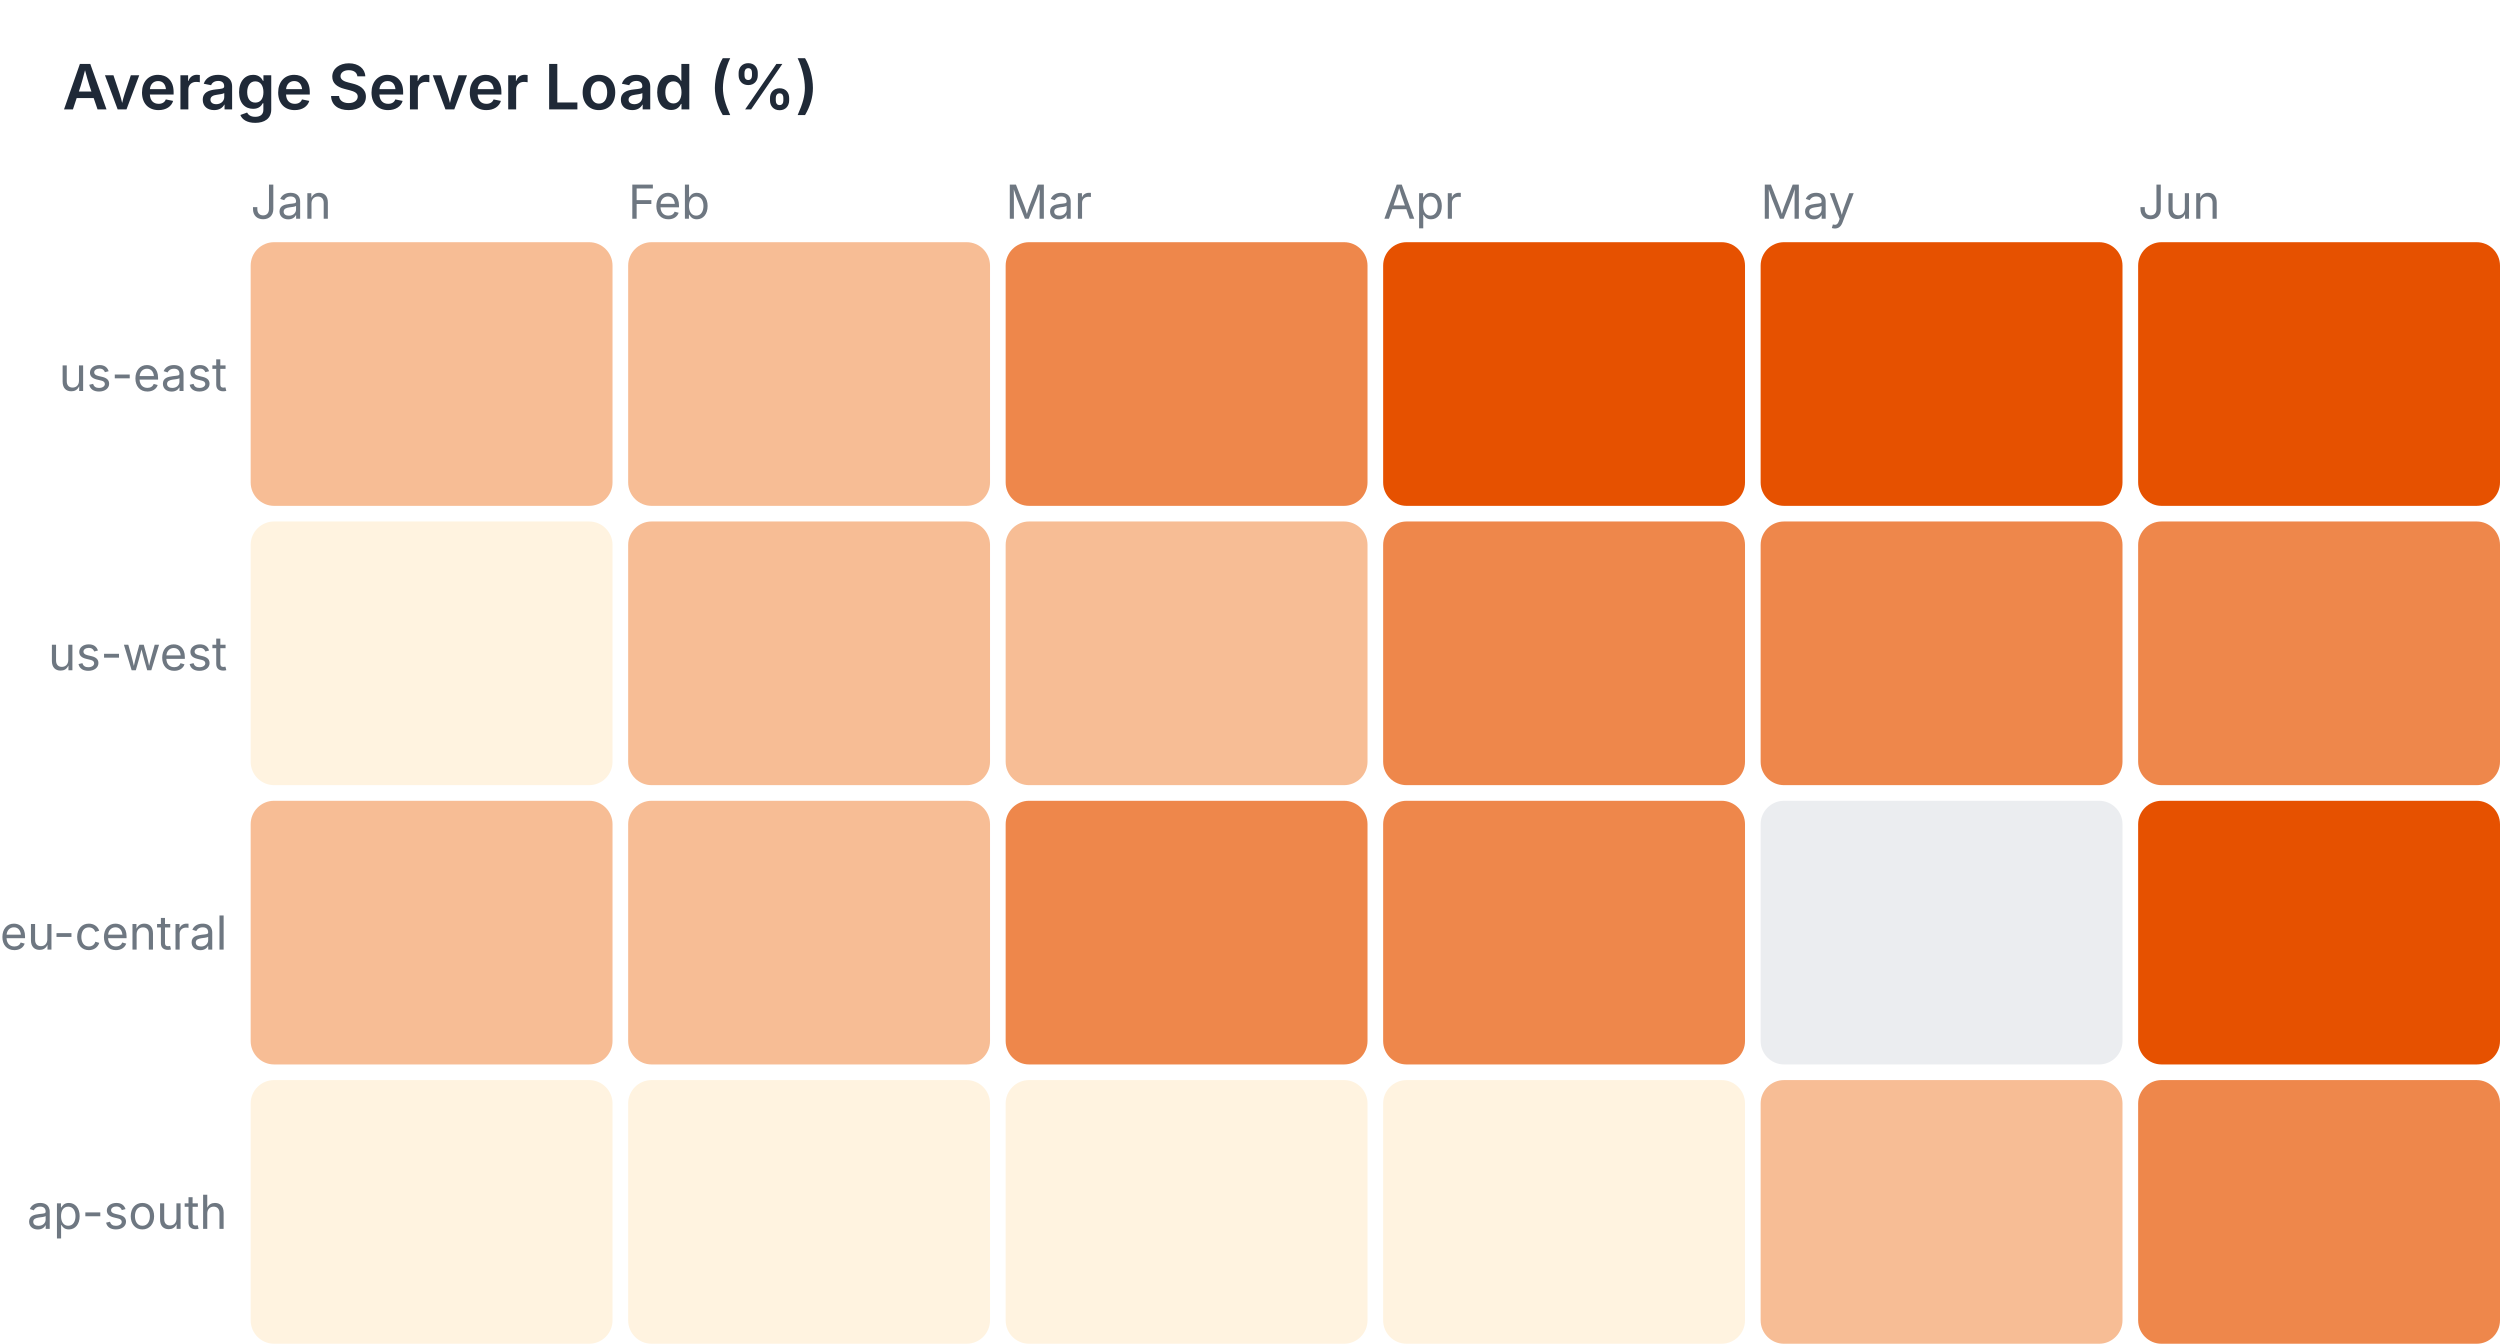
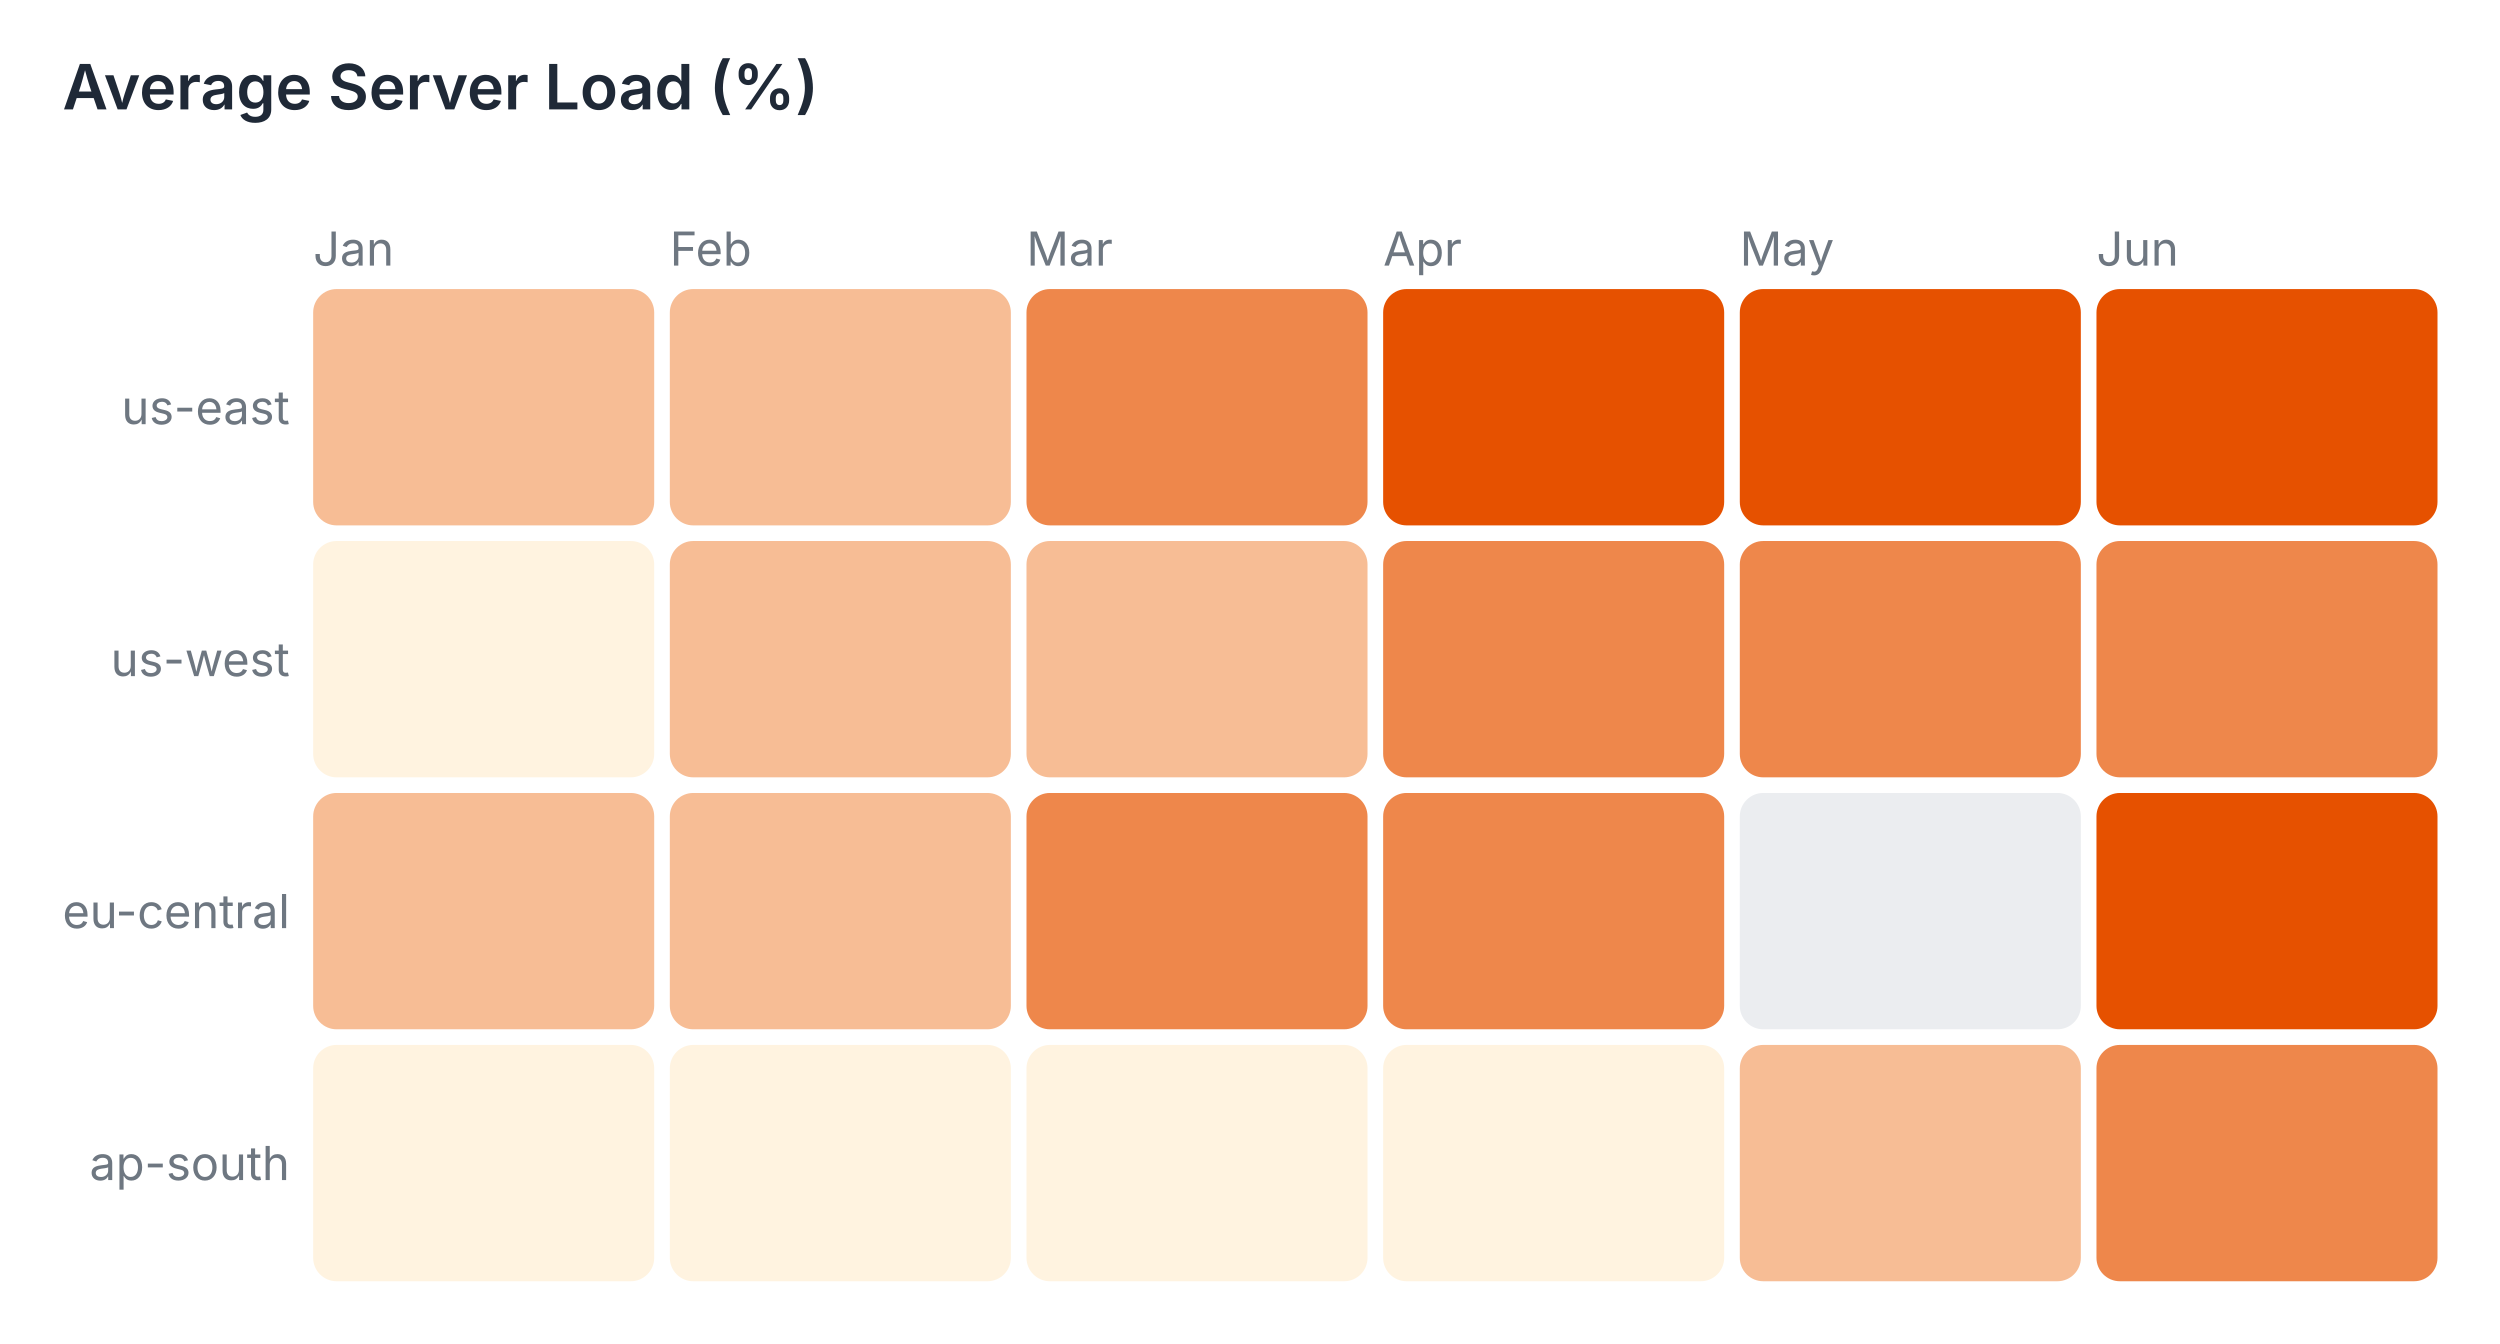
<svg xmlns="http://www.w3.org/2000/svg" style="font-family: Inter, Arial, &quot;Helvetica Neue&quot;, Helvetica, sans-serif;" height="344" width="640" viewBox="0 0 640 344" role="img">
  <g>
    <text x="16" y="28" font-size="16" font-weight="600" fill="#1f2937">Average Server Load (%)</text>
  </g>
-   <g transform="translate(0,44)">
+   <g transform="translate(16,56)">
    <g transform="translate(0,0)">
      <g>
-         <path d="M70.17,18h80.638a6,6 0 0 1 6,6h0v0v55.5a6,6 0 0 1 -6,6v0h0h-80.638a6,6 0 0 1 -6,-6h0v0v-55.5a6,6 0 0 1 6,-6v0h0z" style="fill: #f7bd95; opacity: 1; stroke: transparent; stroke-width: 0px; cursor: default;" />
-         <path d="M166.808,18h80.638a6,6 0 0 1 6,6h0v0v55.5a6,6 0 0 1 -6,6v0h0h-80.638a6,6 0 0 1 -6,-6h0v0v-55.5a6,6 0 0 1 6,-6v0h0z" style="fill: #f7bd95; opacity: 1; stroke: transparent; stroke-width: 0px; cursor: default;" />
-         <path d="M263.447,18h80.638a6,6 0 0 1 6,6h0v0v55.5a6,6 0 0 1 -6,6v0h0h-80.638a6,6 0 0 1 -6,-6h0v0v-55.5a6,6 0 0 1 6,-6v0h0z" style="fill: #ee874b; opacity: 1; stroke: transparent; stroke-width: 0px; cursor: default;" />
-         <path d="M360.085,18h80.638a6,6 0 0 1 6,6h0v0v55.5a6,6 0 0 1 -6,6v0h0h-80.638a6,6 0 0 1 -6,-6h0v0v-55.5a6,6 0 0 1 6,-6v0h0z" style="fill: #e65100; opacity: 1; stroke: transparent; stroke-width: 0px; cursor: default;" />
-         <path d="M456.723,18h80.638a6,6 0 0 1 6,6h0v0v55.5a6,6 0 0 1 -6,6v0h0h-80.638a6,6 0 0 1 -6,-6h0v0v-55.5a6,6 0 0 1 6,-6v0h0z" style="fill: #e65100; opacity: 1; stroke: transparent; stroke-width: 0px; cursor: default;" />
-         <path d="M553.362,18h80.638a6,6 0 0 1 6,6h0v0v55.5a6,6 0 0 1 -6,6v0h0h-80.638a6,6 0 0 1 -6,-6h0v0v-55.5a6,6 0 0 1 6,-6v0h0z" style="fill: #e65100; opacity: 1; stroke: transparent; stroke-width: 0px; cursor: default;" />
-         <path d="M70.17,89.5h80.638a6,6 0 0 1 6,6h0v0v55.5a6,6 0 0 1 -6,6v0h0h-80.638a6,6 0 0 1 -6,-6h0v0v-55.5a6,6 0 0 1 6,-6v0h0z" style="fill: #fff3e0; opacity: 1; stroke: transparent; stroke-width: 0px; cursor: default;" />
-         <path d="M166.808,89.5h80.638a6,6 0 0 1 6,6h0v0v55.5a6,6 0 0 1 -6,6v0h0h-80.638a6,6 0 0 1 -6,-6h0v0v-55.5a6,6 0 0 1 6,-6v0h0z" style="fill: #f7bd95; opacity: 1; stroke: transparent; stroke-width: 0px; cursor: default;" />
-         <path d="M263.447,89.5h80.638a6,6 0 0 1 6,6h0v0v55.5a6,6 0 0 1 -6,6v0h0h-80.638a6,6 0 0 1 -6,-6h0v0v-55.5a6,6 0 0 1 6,-6v0h0z" style="fill: #f7bd95; opacity: 1; stroke: transparent; stroke-width: 0px; cursor: default;" />
-         <path d="M360.085,89.5h80.638a6,6 0 0 1 6,6h0v0v55.5a6,6 0 0 1 -6,6v0h0h-80.638a6,6 0 0 1 -6,-6h0v0v-55.5a6,6 0 0 1 6,-6v0h0z" style="fill: #ee874b; opacity: 1; stroke: transparent; stroke-width: 0px; cursor: default;" />
-         <path d="M456.723,89.5h80.638a6,6 0 0 1 6,6h0v0v55.5a6,6 0 0 1 -6,6v0h0h-80.638a6,6 0 0 1 -6,-6h0v0v-55.5a6,6 0 0 1 6,-6v0h0z" style="fill: #ee874b; opacity: 1; stroke: transparent; stroke-width: 0px; cursor: default;" />
-         <path d="M553.362,89.5h80.638a6,6 0 0 1 6,6h0v0v55.5a6,6 0 0 1 -6,6v0h0h-80.638a6,6 0 0 1 -6,-6h0v0v-55.5a6,6 0 0 1 6,-6v0h0z" style="fill: #ee874b; opacity: 1; stroke: transparent; stroke-width: 0px; cursor: default;" />
-         <path d="M70.17,161h80.638a6,6 0 0 1 6,6h0v0v55.5a6,6 0 0 1 -6,6v0h0h-80.638a6,6 0 0 1 -6,-6h0v0v-55.5a6,6 0 0 1 6,-6v0h0z" style="fill: #f7bd95; opacity: 1; stroke: transparent; stroke-width: 0px; cursor: default;" />
-         <path d="M166.808,161h80.638a6,6 0 0 1 6,6h0v0v55.5a6,6 0 0 1 -6,6v0h0h-80.638a6,6 0 0 1 -6,-6h0v0v-55.5a6,6 0 0 1 6,-6v0h0z" style="fill: #f7bd95; opacity: 1; stroke: transparent; stroke-width: 0px; cursor: default;" />
-         <path d="M263.447,161h80.638a6,6 0 0 1 6,6h0v0v55.5a6,6 0 0 1 -6,6v0h0h-80.638a6,6 0 0 1 -6,-6h0v0v-55.5a6,6 0 0 1 6,-6v0h0z" style="fill: #ee874b; opacity: 1; stroke: transparent; stroke-width: 0px; cursor: default;" />
-         <path d="M360.085,161h80.638a6,6 0 0 1 6,6h0v0v55.5a6,6 0 0 1 -6,6v0h0h-80.638a6,6 0 0 1 -6,-6h0v0v-55.5a6,6 0 0 1 6,-6v0h0z" style="fill: #ee874b; opacity: 1; stroke: transparent; stroke-width: 0px; cursor: default;" />
-         <path d="M456.723,161h80.638a6,6 0 0 1 6,6h0v0v55.5a6,6 0 0 1 -6,6v0h0h-80.638a6,6 0 0 1 -6,-6h0v0v-55.5a6,6 0 0 1 6,-6v0h0z" style="fill: #ebedf0; opacity: 1; stroke: transparent; stroke-width: 0px; cursor: default;" />
-         <path d="M553.362,161h80.638a6,6 0 0 1 6,6h0v0v55.5a6,6 0 0 1 -6,6v0h0h-80.638a6,6 0 0 1 -6,-6h0v0v-55.5a6,6 0 0 1 6,-6v0h0z" style="fill: #e65100; opacity: 1; stroke: transparent; stroke-width: 0px; cursor: default;" />
-         <path d="M70.17,232.5h80.638a6,6 0 0 1 6,6h0v0v55.5a6,6 0 0 1 -6,6v0h0h-80.638a6,6 0 0 1 -6,-6h0v0v-55.5a6,6 0 0 1 6,-6v0h0z" style="fill: #fff3e0; opacity: 1; stroke: transparent; stroke-width: 0px; cursor: default;" />
-         <path d="M166.808,232.5h80.638a6,6 0 0 1 6,6h0v0v55.5a6,6 0 0 1 -6,6v0h0h-80.638a6,6 0 0 1 -6,-6h0v0v-55.5a6,6 0 0 1 6,-6v0h0z" style="fill: #fff3e0; opacity: 1; stroke: transparent; stroke-width: 0px; cursor: default;" />
-         <path d="M263.447,232.5h80.638a6,6 0 0 1 6,6h0v0v55.5a6,6 0 0 1 -6,6v0h0h-80.638a6,6 0 0 1 -6,-6h0v0v-55.5a6,6 0 0 1 6,-6v0h0z" style="fill: #fff3e0; opacity: 1; stroke: transparent; stroke-width: 0px; cursor: default;" />
-         <path d="M360.085,232.5h80.638a6,6 0 0 1 6,6h0v0v55.5a6,6 0 0 1 -6,6v0h0h-80.638a6,6 0 0 1 -6,-6h0v0v-55.5a6,6 0 0 1 6,-6v0h0z" style="fill: #fff3e0; opacity: 1; stroke: transparent; stroke-width: 0px; cursor: default;" />
-         <path d="M456.723,232.5h80.638a6,6 0 0 1 6,6h0v0v55.5a6,6 0 0 1 -6,6v0h0h-80.638a6,6 0 0 1 -6,-6h0v0v-55.5a6,6 0 0 1 6,-6v0h0z" style="fill: #f7bd95; opacity: 1; stroke: transparent; stroke-width: 0px; cursor: default;" />
-         <path d="M553.362,232.5h80.638a6,6 0 0 1 6,6h0v0v55.5a6,6 0 0 1 -6,6v0h0h-80.638a6,6 0 0 1 -6,-6h0v0v-55.5a6,6 0 0 1 6,-6v0h0z" style="fill: #ee874b; opacity: 1; stroke: transparent; stroke-width: 0px; cursor: default;" />
+         <path d="M70.17,18h75.305a6,6 0 0 1 6,6h0v0v48.5a6,6 0 0 1 -6,6v0h0h-75.305a6,6 0 0 1 -6,-6h0v0v-48.5a6,6 0 0 1 6,-6v0h0z" style="fill: #f7bd95; opacity: 1; stroke: transparent; stroke-width: 0px; cursor: default;" />
+         <path d="M161.475,18h75.305a6,6 0 0 1 6,6h0v0v48.5a6,6 0 0 1 -6,6v0h0h-75.305a6,6 0 0 1 -6,-6h0v0v-48.5a6,6 0 0 1 6,-6v0h0z" style="fill: #f7bd95; opacity: 1; stroke: transparent; stroke-width: 0px; cursor: default;" />
+         <path d="M252.78,18h75.305a6,6 0 0 1 6,6h0v0v48.5a6,6 0 0 1 -6,6v0h0h-75.305a6,6 0 0 1 -6,-6h0v0v-48.5a6,6 0 0 1 6,-6v0h0z" style="fill: #ee874b; opacity: 1; stroke: transparent; stroke-width: 0px; cursor: default;" />
+         <path d="M344.085,18h75.305a6,6 0 0 1 6,6h0v0v48.5a6,6 0 0 1 -6,6v0h0h-75.305a6,6 0 0 1 -6,-6h0v0v-48.5a6,6 0 0 1 6,-6v0h0z" style="fill: #e65100; opacity: 1; stroke: transparent; stroke-width: 0px; cursor: default;" />
+         <path d="M435.39,18h75.305a6,6 0 0 1 6,6h0v0v48.5a6,6 0 0 1 -6,6v0h0h-75.305a6,6 0 0 1 -6,-6h0v0v-48.5a6,6 0 0 1 6,-6v0h0z" style="fill: #e65100; opacity: 1; stroke: transparent; stroke-width: 0px; cursor: default;" />
+         <path d="M526.695,18h75.305a6,6 0 0 1 6,6h0v0v48.5a6,6 0 0 1 -6,6v0h0h-75.305a6,6 0 0 1 -6,-6h0v0v-48.5a6,6 0 0 1 6,-6v0h0z" style="fill: #e65100; opacity: 1; stroke: transparent; stroke-width: 0px; cursor: default;" />
+         <path d="M70.17,82.5h75.305a6,6 0 0 1 6,6h0v0v48.5a6,6 0 0 1 -6,6v0h0h-75.305a6,6 0 0 1 -6,-6h0v0v-48.5a6,6 0 0 1 6,-6v0h0z" style="fill: #fff3e0; opacity: 1; stroke: transparent; stroke-width: 0px; cursor: default;" />
+         <path d="M161.475,82.5h75.305a6,6 0 0 1 6,6h0v0v48.5a6,6 0 0 1 -6,6v0h0h-75.305a6,6 0 0 1 -6,-6h0v0v-48.5a6,6 0 0 1 6,-6v0h0z" style="fill: #f7bd95; opacity: 1; stroke: transparent; stroke-width: 0px; cursor: default;" />
+         <path d="M252.78,82.5h75.305a6,6 0 0 1 6,6h0v0v48.5a6,6 0 0 1 -6,6v0h0h-75.305a6,6 0 0 1 -6,-6h0v0v-48.5a6,6 0 0 1 6,-6v0h0z" style="fill: #f7bd95; opacity: 1; stroke: transparent; stroke-width: 0px; cursor: default;" />
+         <path d="M344.085,82.5h75.305a6,6 0 0 1 6,6h0v0v48.5a6,6 0 0 1 -6,6v0h0h-75.305a6,6 0 0 1 -6,-6h0v0v-48.5a6,6 0 0 1 6,-6v0h0z" style="fill: #ee874b; opacity: 1; stroke: transparent; stroke-width: 0px; cursor: default;" />
+         <path d="M435.39,82.5h75.305a6,6 0 0 1 6,6h0v0v48.5a6,6 0 0 1 -6,6v0h0h-75.305a6,6 0 0 1 -6,-6h0v0v-48.5a6,6 0 0 1 6,-6v0h0z" style="fill: #ee874b; opacity: 1; stroke: transparent; stroke-width: 0px; cursor: default;" />
+         <path d="M526.695,82.5h75.305a6,6 0 0 1 6,6h0v0v48.5a6,6 0 0 1 -6,6v0h0h-75.305a6,6 0 0 1 -6,-6h0v0v-48.5a6,6 0 0 1 6,-6v0h0z" style="fill: #ee874b; opacity: 1; stroke: transparent; stroke-width: 0px; cursor: default;" />
+         <path d="M70.17,147h75.305a6,6 0 0 1 6,6h0v0v48.5a6,6 0 0 1 -6,6v0h0h-75.305a6,6 0 0 1 -6,-6h0v0v-48.5a6,6 0 0 1 6,-6v0h0z" style="fill: #f7bd95; opacity: 1; stroke: transparent; stroke-width: 0px; cursor: default;" />
+         <path d="M161.475,147h75.305a6,6 0 0 1 6,6h0v0v48.5a6,6 0 0 1 -6,6v0h0h-75.305a6,6 0 0 1 -6,-6h0v0v-48.5a6,6 0 0 1 6,-6v0h0z" style="fill: #f7bd95; opacity: 1; stroke: transparent; stroke-width: 0px; cursor: default;" />
+         <path d="M252.78,147h75.305a6,6 0 0 1 6,6h0v0v48.5a6,6 0 0 1 -6,6v0h0h-75.305a6,6 0 0 1 -6,-6h0v0v-48.5a6,6 0 0 1 6,-6v0h0z" style="fill: #ee874b; opacity: 1; stroke: transparent; stroke-width: 0px; cursor: default;" />
+         <path d="M344.085,147h75.305a6,6 0 0 1 6,6h0v0v48.5a6,6 0 0 1 -6,6v0h0h-75.305a6,6 0 0 1 -6,-6h0v0v-48.5a6,6 0 0 1 6,-6v0h0z" style="fill: #ee874b; opacity: 1; stroke: transparent; stroke-width: 0px; cursor: default;" />
+         <path d="M435.39,147h75.305a6,6 0 0 1 6,6h0v0v48.5a6,6 0 0 1 -6,6v0h0h-75.305a6,6 0 0 1 -6,-6h0v0v-48.5a6,6 0 0 1 6,-6v0h0z" style="fill: #ebedf0; opacity: 1; stroke: transparent; stroke-width: 0px; cursor: default;" />
+         <path d="M526.695,147h75.305a6,6 0 0 1 6,6h0v0v48.5a6,6 0 0 1 -6,6v0h0h-75.305a6,6 0 0 1 -6,-6h0v0v-48.5a6,6 0 0 1 6,-6v0h0z" style="fill: #e65100; opacity: 1; stroke: transparent; stroke-width: 0px; cursor: default;" />
+         <path d="M70.17,211.5h75.305a6,6 0 0 1 6,6h0v0v48.5a6,6 0 0 1 -6,6v0h0h-75.305a6,6 0 0 1 -6,-6h0v0v-48.5a6,6 0 0 1 6,-6v0h0z" style="fill: #fff3e0; opacity: 1; stroke: transparent; stroke-width: 0px; cursor: default;" />
+         <path d="M161.475,211.5h75.305a6,6 0 0 1 6,6h0v0v48.5a6,6 0 0 1 -6,6v0h0h-75.305a6,6 0 0 1 -6,-6h0v0v-48.5a6,6 0 0 1 6,-6v0h0z" style="fill: #fff3e0; opacity: 1; stroke: transparent; stroke-width: 0px; cursor: default;" />
+         <path d="M252.78,211.5h75.305a6,6 0 0 1 6,6h0v0v48.5a6,6 0 0 1 -6,6v0h0h-75.305a6,6 0 0 1 -6,-6h0v0v-48.5a6,6 0 0 1 6,-6v0h0z" style="fill: #fff3e0; opacity: 1; stroke: transparent; stroke-width: 0px; cursor: default;" />
+         <path d="M344.085,211.5h75.305a6,6 0 0 1 6,6h0v0v48.5a6,6 0 0 1 -6,6v0h0h-75.305a6,6 0 0 1 -6,-6h0v0v-48.5a6,6 0 0 1 6,-6v0h0z" style="fill: #fff3e0; opacity: 1; stroke: transparent; stroke-width: 0px; cursor: default;" />
+         <path d="M435.39,211.5h75.305a6,6 0 0 1 6,6h0v0v48.5a6,6 0 0 1 -6,6v0h0h-75.305a6,6 0 0 1 -6,-6h0v0v-48.5a6,6 0 0 1 6,-6v0h0z" style="fill: #f7bd95; opacity: 1; stroke: transparent; stroke-width: 0px; cursor: default;" />
+         <path d="M526.695,211.5h75.305a6,6 0 0 1 6,6h0v0v48.5a6,6 0 0 1 -6,6v0h0h-75.305a6,6 0 0 1 -6,-6h0v0v-48.5a6,6 0 0 1 6,-6v0h0z" style="fill: #ee874b; opacity: 1; stroke: transparent; stroke-width: 0px; cursor: default;" />
      </g>
      <g>
        <g style="opacity: 1;">
          <text x="64.17" y="12" style="opacity: 1; fill: #6e7781; font-size: 12px; font-family: Inter, Arial, &quot;Helvetica Neue&quot;, Helvetica, sans-serif; font-weight: 400; text-anchor: start; dominant-baseline: alphabetic;">Jan</text>
        </g>
        <g style="opacity: 1;">
-           <text x="160.808" y="12" style="opacity: 1; fill: #6e7781; font-size: 12px; font-family: Inter, Arial, &quot;Helvetica Neue&quot;, Helvetica, sans-serif; font-weight: 400; text-anchor: start; dominant-baseline: alphabetic;">Feb</text>
+           <text x="155.475" y="12" style="opacity: 1; fill: #6e7781; font-size: 12px; font-family: Inter, Arial, &quot;Helvetica Neue&quot;, Helvetica, sans-serif; font-weight: 400; text-anchor: start; dominant-baseline: alphabetic;">Feb</text>
        </g>
        <g style="opacity: 1;">
-           <text x="257.447" y="12" style="opacity: 1; fill: #6e7781; font-size: 12px; font-family: Inter, Arial, &quot;Helvetica Neue&quot;, Helvetica, sans-serif; font-weight: 400; text-anchor: start; dominant-baseline: alphabetic;">Mar</text>
+           <text x="246.78" y="12" style="opacity: 1; fill: #6e7781; font-size: 12px; font-family: Inter, Arial, &quot;Helvetica Neue&quot;, Helvetica, sans-serif; font-weight: 400; text-anchor: start; dominant-baseline: alphabetic;">Mar</text>
        </g>
        <g style="opacity: 1;">
-           <text x="354.085" y="12" style="opacity: 1; fill: #6e7781; font-size: 12px; font-family: Inter, Arial, &quot;Helvetica Neue&quot;, Helvetica, sans-serif; font-weight: 400; text-anchor: start; dominant-baseline: alphabetic;">Apr</text>
+           <text x="338.085" y="12" style="opacity: 1; fill: #6e7781; font-size: 12px; font-family: Inter, Arial, &quot;Helvetica Neue&quot;, Helvetica, sans-serif; font-weight: 400; text-anchor: start; dominant-baseline: alphabetic;">Apr</text>
        </g>
        <g style="opacity: 1;">
-           <text x="450.723" y="12" style="opacity: 1; fill: #6e7781; font-size: 12px; font-family: Inter, Arial, &quot;Helvetica Neue&quot;, Helvetica, sans-serif; font-weight: 400; text-anchor: start; dominant-baseline: alphabetic;">May</text>
+           <text x="429.39" y="12" style="opacity: 1; fill: #6e7781; font-size: 12px; font-family: Inter, Arial, &quot;Helvetica Neue&quot;, Helvetica, sans-serif; font-weight: 400; text-anchor: start; dominant-baseline: alphabetic;">May</text>
        </g>
        <g style="opacity: 1;">
-           <text x="547.362" y="12" style="opacity: 1; fill: #6e7781; font-size: 12px; font-family: Inter, Arial, &quot;Helvetica Neue&quot;, Helvetica, sans-serif; font-weight: 400; text-anchor: start; dominant-baseline: alphabetic;">Jun</text>
+           <text x="520.695" y="12" style="opacity: 1; fill: #6e7781; font-size: 12px; font-family: Inter, Arial, &quot;Helvetica Neue&quot;, Helvetica, sans-serif; font-weight: 400; text-anchor: start; dominant-baseline: alphabetic;">Jun</text>
        </g>
      </g>
      <g>
        <g style="opacity: 1;">
-           <text x="58.17" y="51.75" style="opacity: 1; fill: #6e7781; font-size: 12px; font-family: Inter, Arial, &quot;Helvetica Neue&quot;, Helvetica, sans-serif; font-weight: 400; text-anchor: end; dominant-baseline: middle;">us-east</text>
+           <text x="58.17" y="48.25" style="opacity: 1; fill: #6e7781; font-size: 12px; font-family: Inter, Arial, &quot;Helvetica Neue&quot;, Helvetica, sans-serif; font-weight: 400; text-anchor: end; dominant-baseline: middle;">us-east</text>
        </g>
        <g style="opacity: 1;">
-           <text x="58.17" y="123.25" style="opacity: 1; fill: #6e7781; font-size: 12px; font-family: Inter, Arial, &quot;Helvetica Neue&quot;, Helvetica, sans-serif; font-weight: 400; text-anchor: end; dominant-baseline: middle;">us-west</text>
+           <text x="58.17" y="112.75" style="opacity: 1; fill: #6e7781; font-size: 12px; font-family: Inter, Arial, &quot;Helvetica Neue&quot;, Helvetica, sans-serif; font-weight: 400; text-anchor: end; dominant-baseline: middle;">us-west</text>
        </g>
        <g style="opacity: 1;">
-           <text x="58.17" y="194.75" style="opacity: 1; fill: #6e7781; font-size: 12px; font-family: Inter, Arial, &quot;Helvetica Neue&quot;, Helvetica, sans-serif; font-weight: 400; text-anchor: end; dominant-baseline: middle;">eu-central</text>
+           <text x="58.17" y="177.25" style="opacity: 1; fill: #6e7781; font-size: 12px; font-family: Inter, Arial, &quot;Helvetica Neue&quot;, Helvetica, sans-serif; font-weight: 400; text-anchor: end; dominant-baseline: middle;">eu-central</text>
        </g>
        <g style="opacity: 1;">
-           <text x="58.17" y="266.25" style="opacity: 1; fill: #6e7781; font-size: 12px; font-family: Inter, Arial, &quot;Helvetica Neue&quot;, Helvetica, sans-serif; font-weight: 400; text-anchor: end; dominant-baseline: middle;">ap-south</text>
+           <text x="58.17" y="241.75" style="opacity: 1; fill: #6e7781; font-size: 12px; font-family: Inter, Arial, &quot;Helvetica Neue&quot;, Helvetica, sans-serif; font-weight: 400; text-anchor: end; dominant-baseline: middle;">ap-south</text>
        </g>
      </g>
    </g>
    <defs />
    <defs />
  </g>
</svg>
